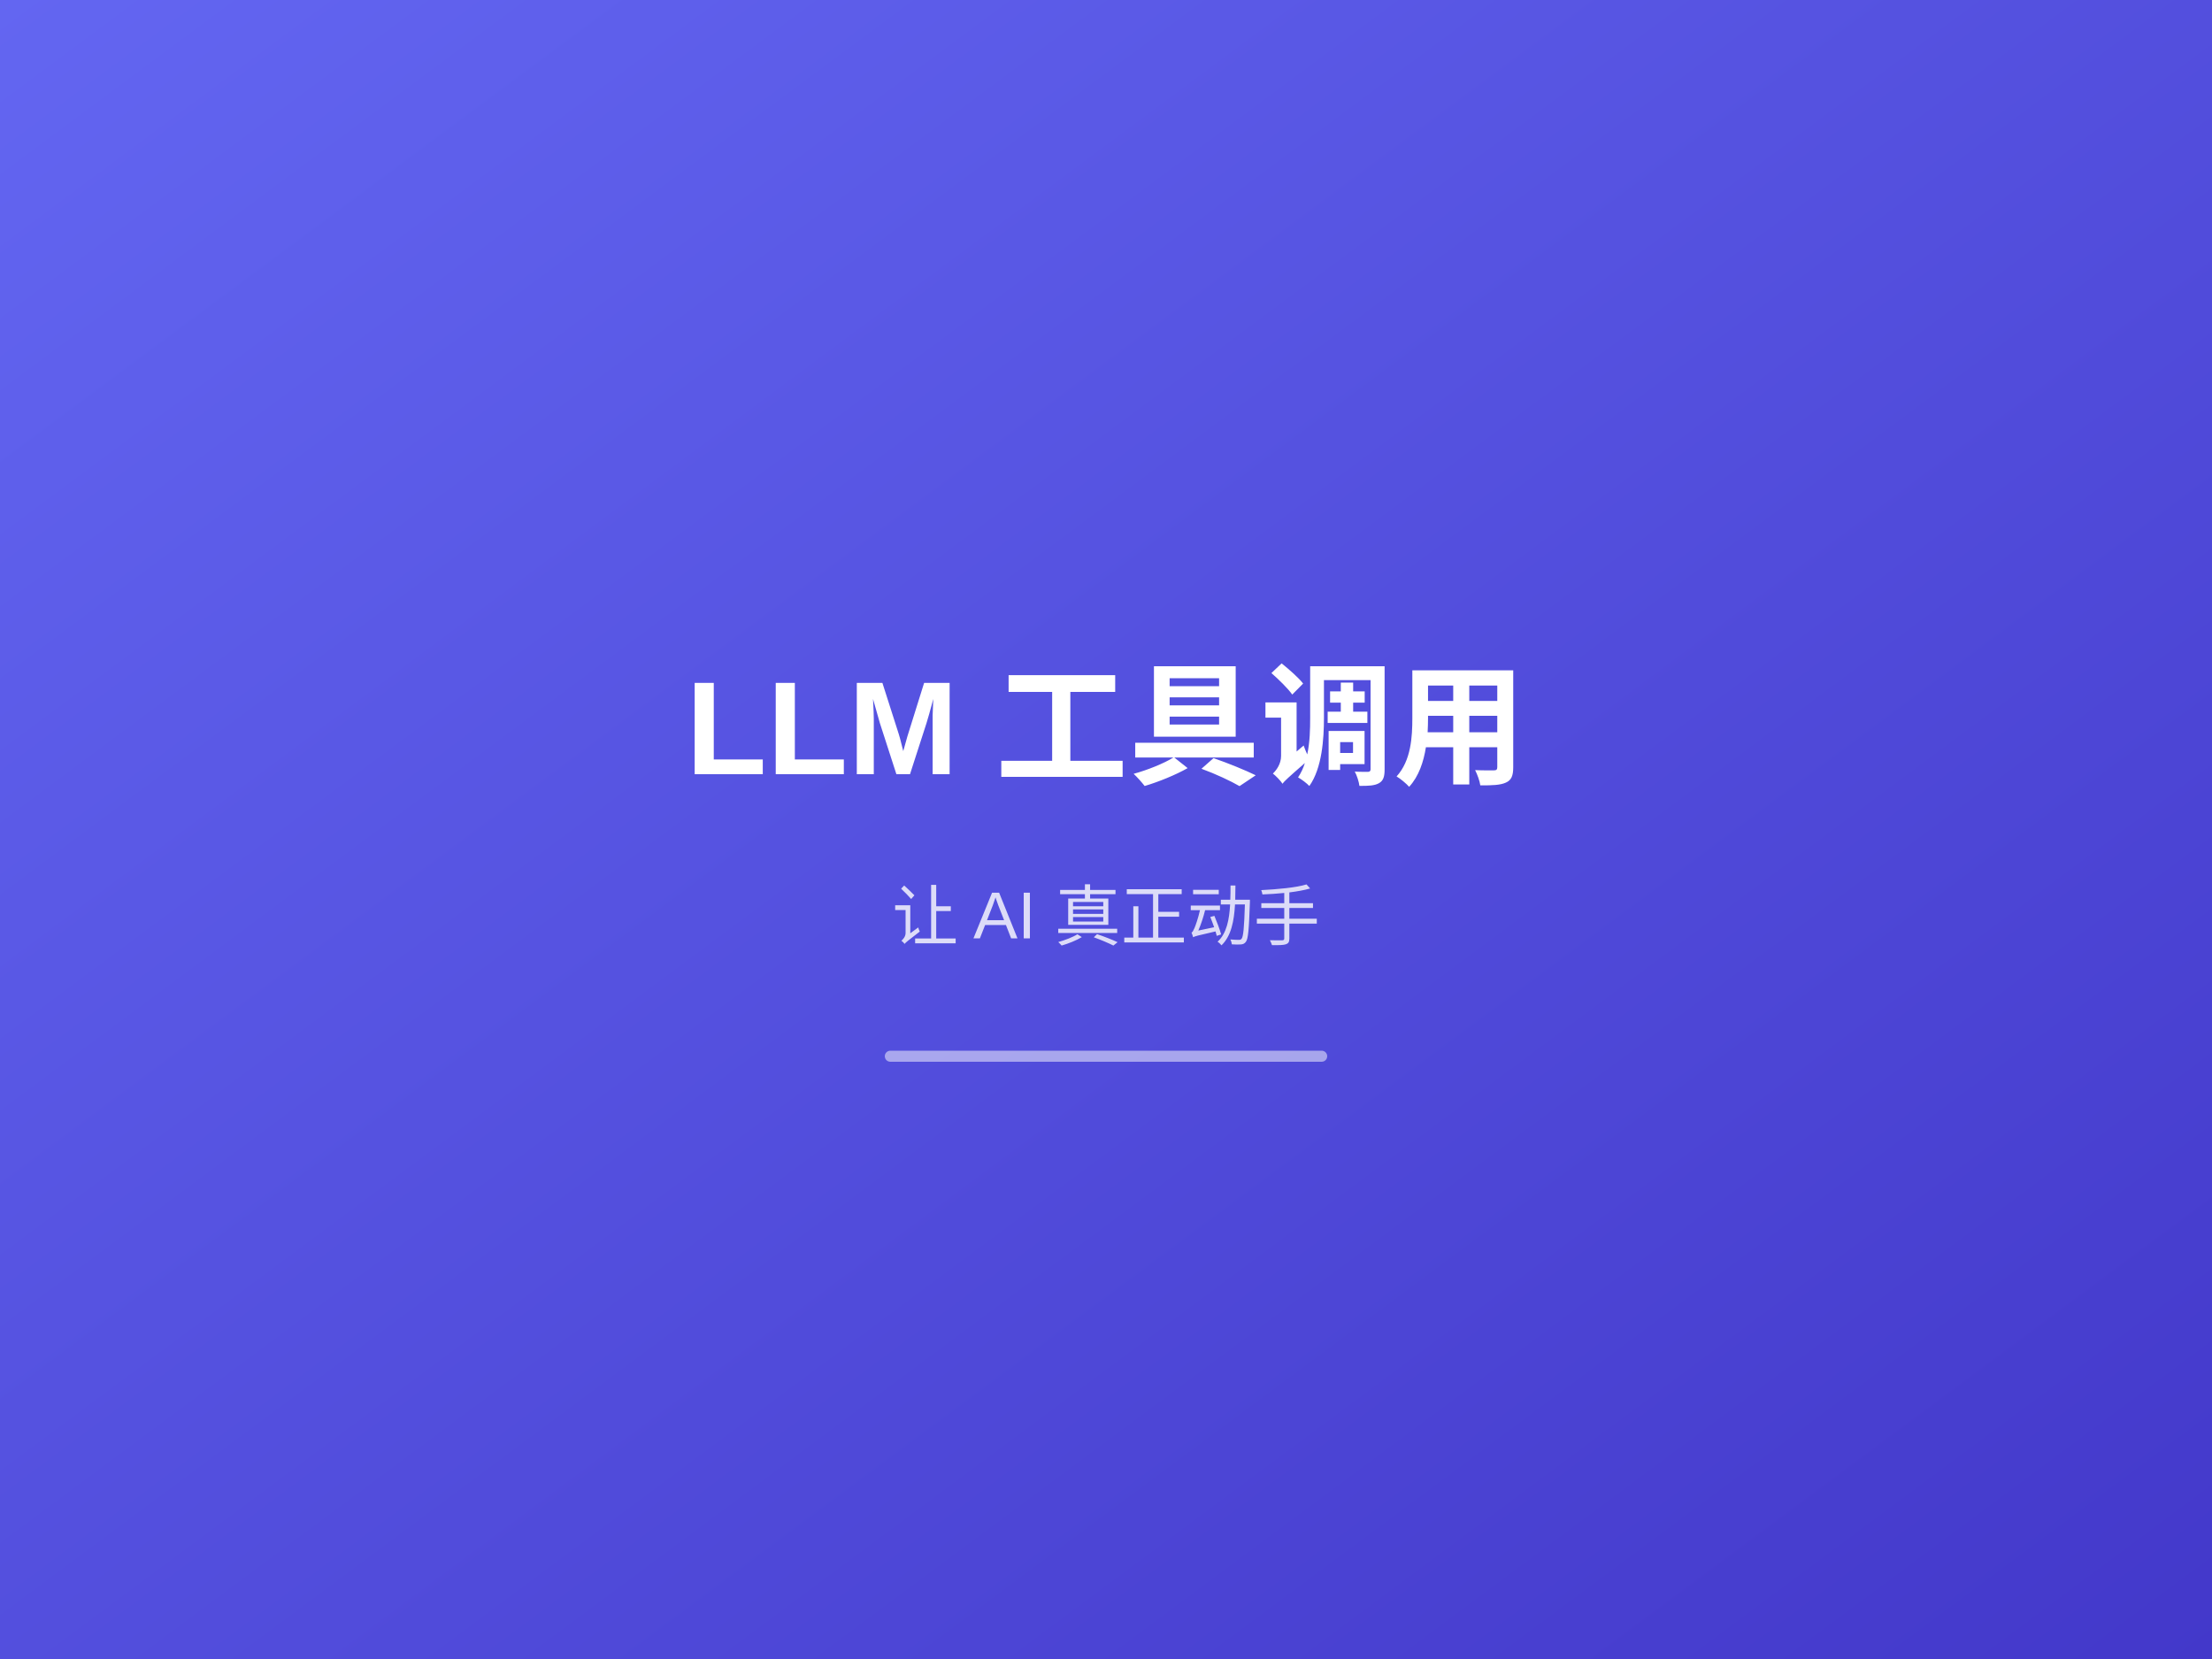
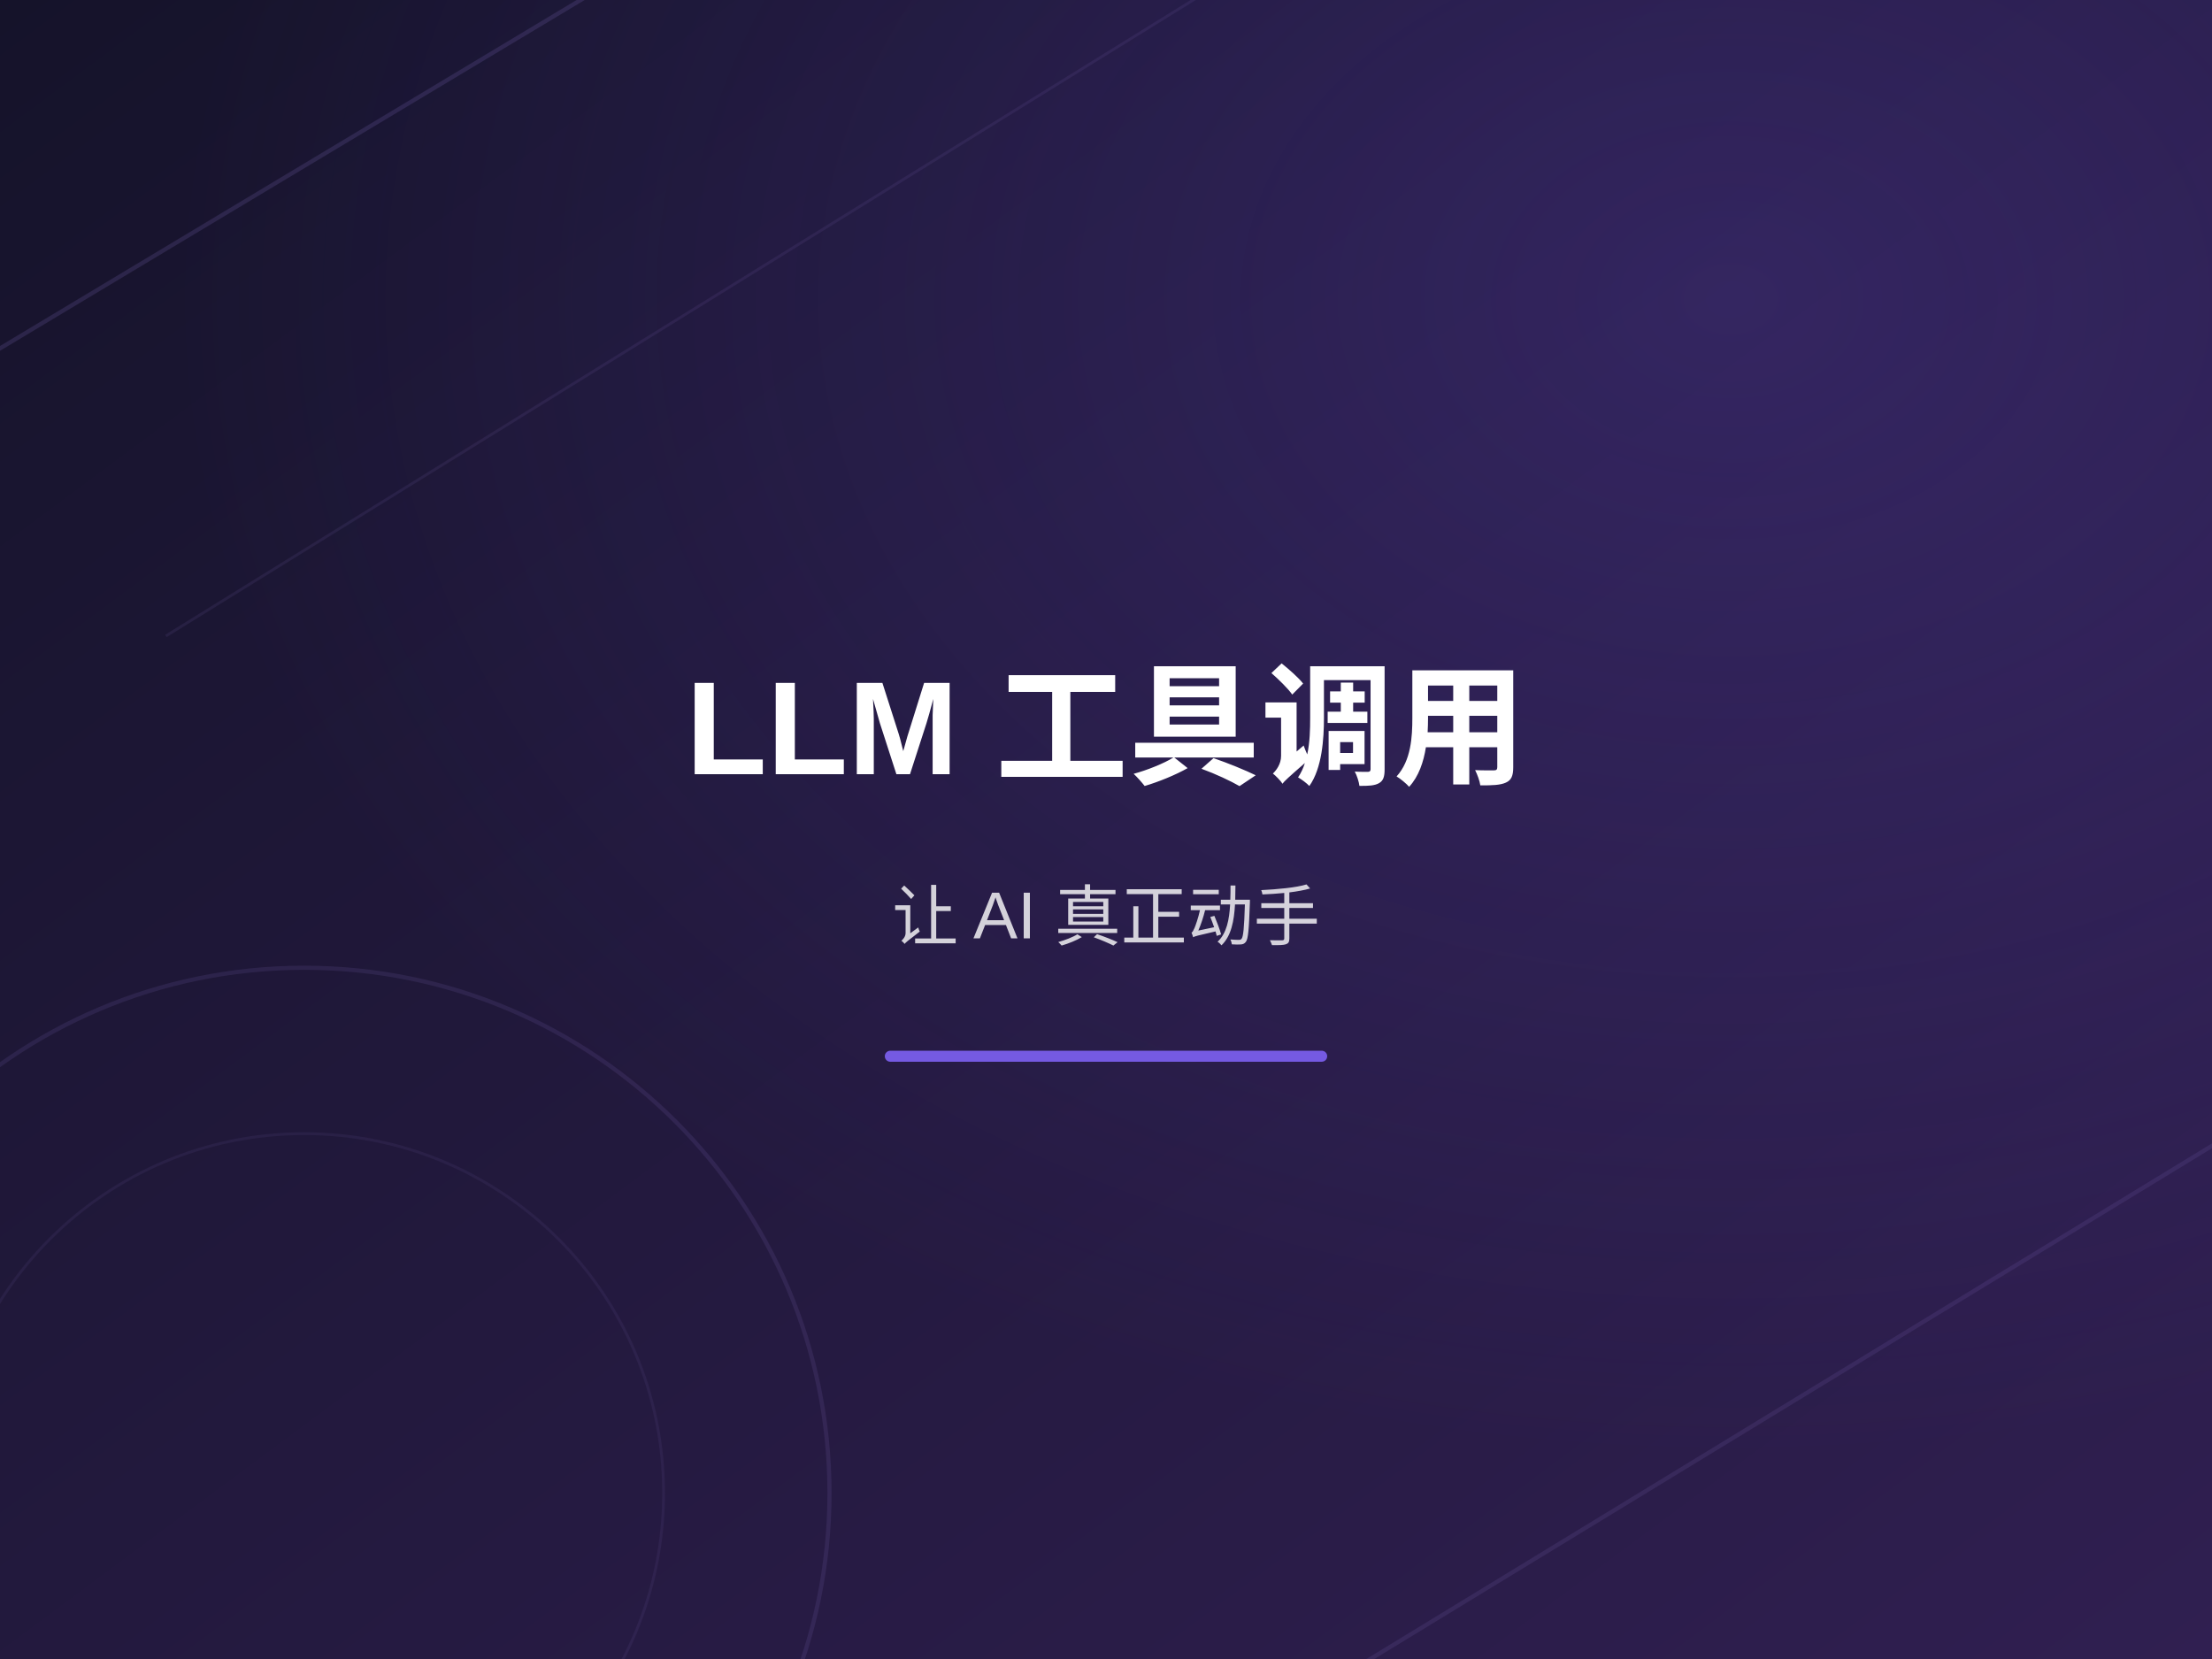
<svg xmlns="http://www.w3.org/2000/svg" width="800" height="600" viewBox="0 0 800 600">
  <defs>
-     <linearGradient id="grad1" x1="0%" y1="0%" x2="100%" y2="100%">
-       <stop offset="0%" style="stop-color:#6366F1;stop-opacity:1" />
-       <stop offset="100%" style="stop-color:#4338CA;stop-opacity:1" />
+     <linearGradient id="bg" x1="0%" y1="0%" x2="100%" y2="100%">
+       <stop offset="0%" style="stop-color:#15132a;stop-opacity:1" />
+       <stop offset="100%" style="stop-color:#301f51;stop-opacity:1" />
    </linearGradient>
+     <radialGradient id="glow" cx="78%" cy="18%" r="70%">
+       <stop offset="0%" style="stop-color:#7352e0;stop-opacity:0.22" />
+       <stop offset="100%" style="stop-color:#7352e0;stop-opacity:0" />
+     </radialGradient>
  </defs>
-   <rect width="800" height="600" fill="url(#grad1)" />
+   <rect width="800" height="600" fill="url(#bg)" />
+   <rect width="800" height="600" fill="url(#glow)" />
+   <circle cx="110" cy="540" r="190" fill="none" stroke="#9881da" stroke-opacity="0.12" stroke-width="1.5" />
+   <circle cx="110" cy="540" r="130" fill="none" stroke="#9881da" stroke-opacity="0.08" stroke-width="1" />
+   <line x1="-40" y1="150" x2="360" y2="-90" stroke="#9881da" stroke-opacity="0.16" stroke-width="1.5" />
+   <line x1="60" y1="230" x2="480" y2="-30" stroke="#9881da" stroke-opacity="0.10" stroke-width="1" />
+   <line x1="430" y1="640" x2="840" y2="390" stroke="#9881da" stroke-opacity="0.12" stroke-width="1.5" />
  <text x="400" y="280" font-family="Arial, sans-serif" font-size="48" font-weight="bold" fill="white" text-anchor="middle">LLM 工具调用</text>
  <text x="400" y="340" font-family="Arial, sans-serif" font-size="24" fill="rgba(255,255,255,0.8)" text-anchor="middle">让 AI 真正动手</text>
-   <rect x="320" y="380" width="160" height="4" rx="2" fill="rgba(255,255,255,0.5)" />
+   <rect x="320" y="380" width="160" height="4" rx="2" fill="#755ae2" />
</svg>
